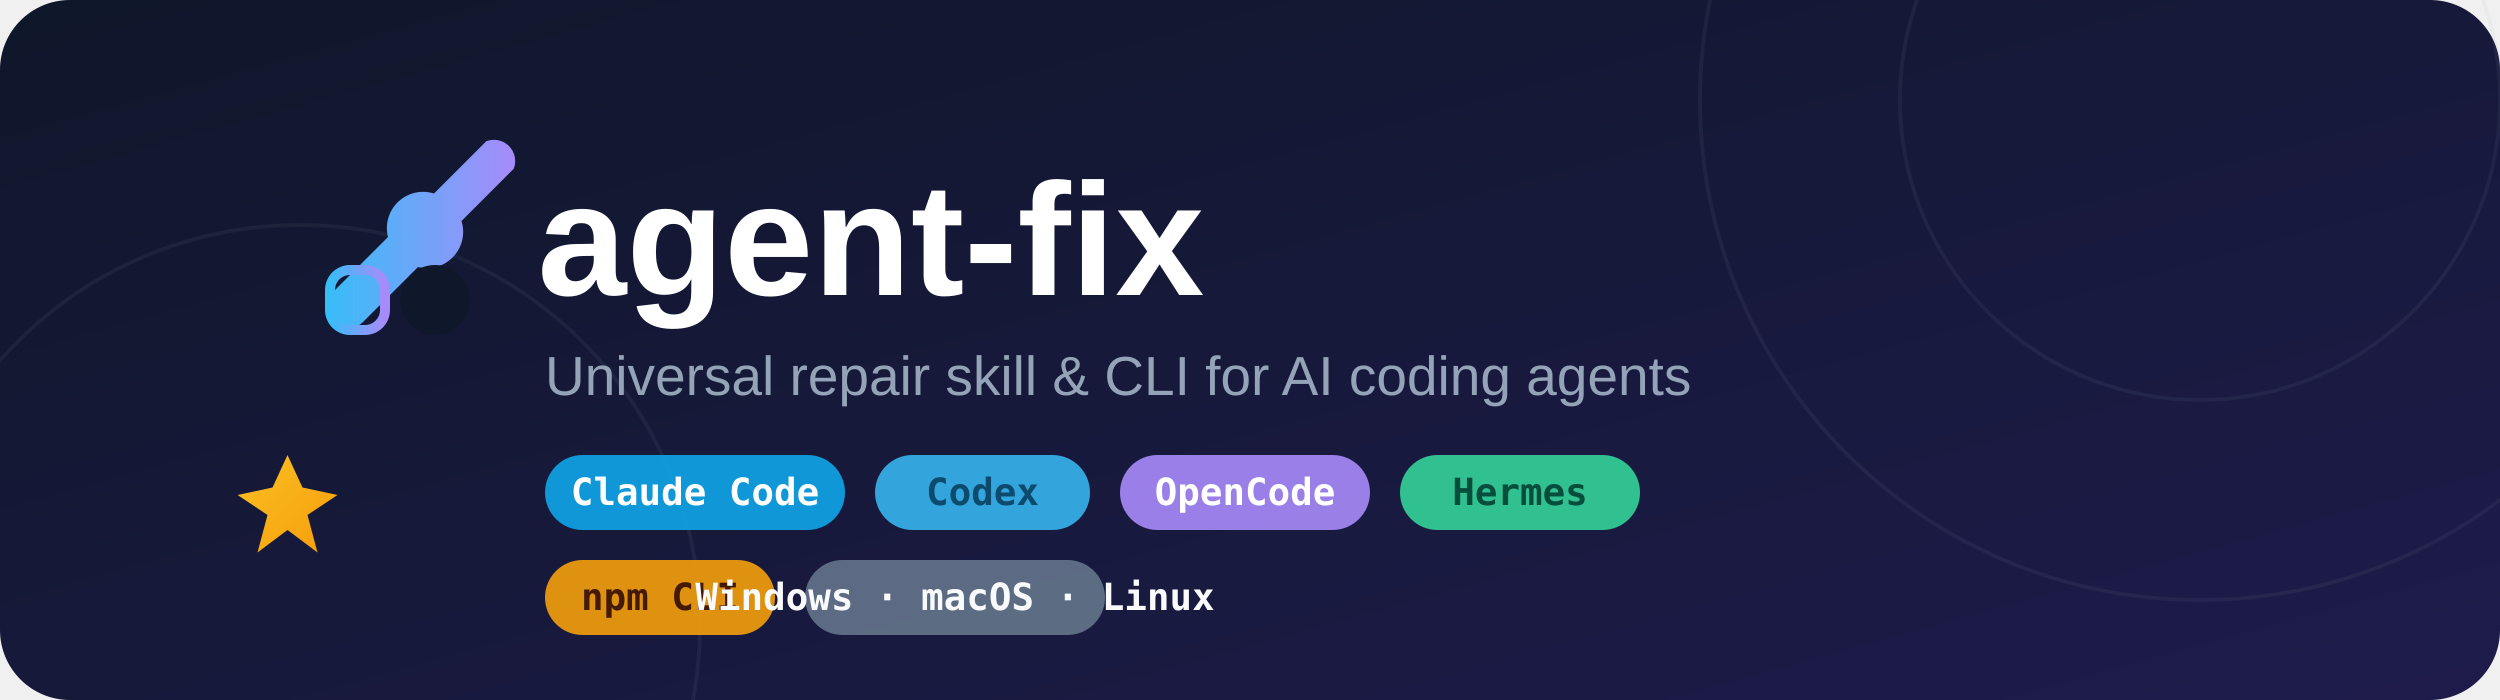
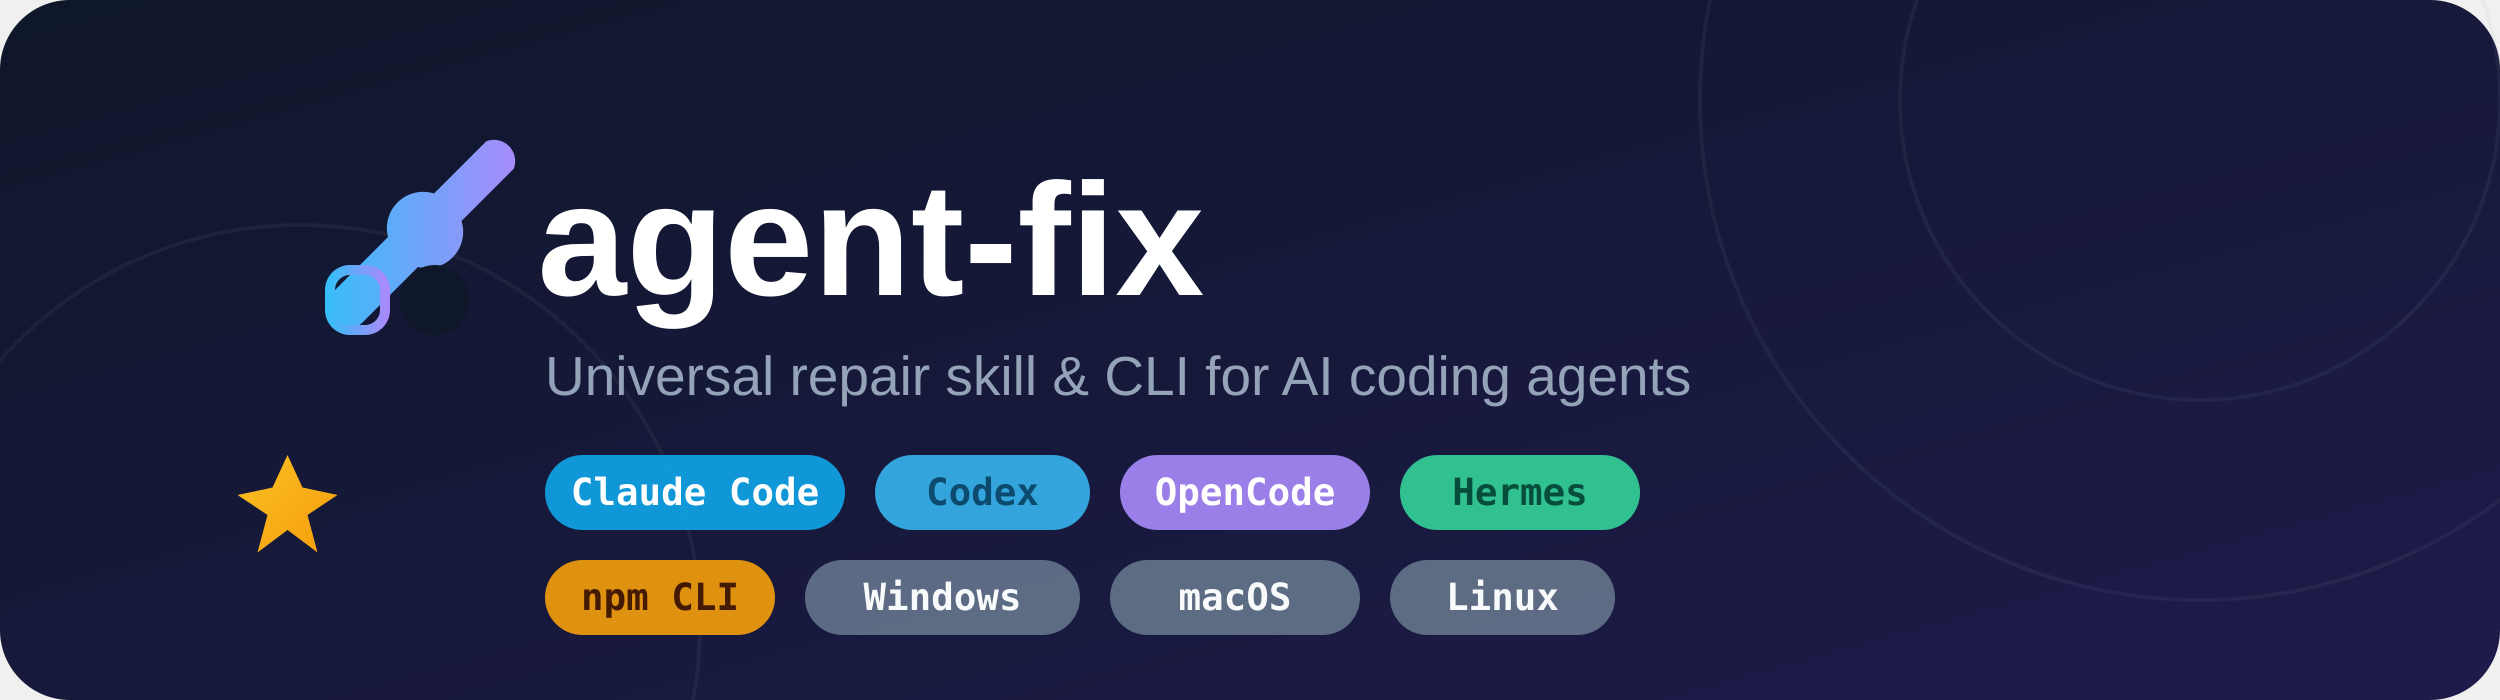
<svg xmlns="http://www.w3.org/2000/svg" width="1000" height="280" viewBox="0 0 1000 280">
  <defs>
    <linearGradient id="bg" x1="0" y1="0" x2="1" y2="1">
      <stop offset="0%" stop-color="#0f172a" />
      <stop offset="100%" stop-color="#1e1b4b" />
    </linearGradient>
    <linearGradient id="accent" x1="0" y1="0" x2="1" y2="0">
      <stop offset="0%" stop-color="#38bdf8" />
      <stop offset="100%" stop-color="#a78bfa" />
    </linearGradient>
    <linearGradient id="spark" x1="0" y1="0" x2="1" y2="1">
      <stop offset="0%" stop-color="#fbbf24" />
      <stop offset="100%" stop-color="#f59e0b" />
    </linearGradient>
  </defs>
  <rect width="1000" height="280" rx="28" fill="url(#bg)" />
  <g opacity="0.08" stroke="#94a3b8" stroke-width="1.5" fill="none">
    <circle cx="880" cy="40" r="120" />
    <circle cx="880" cy="40" r="200" />
    <circle cx="120" cy="250" r="160" />
  </g>
  <g transform="translate(120,52)" fill="url(#accent)">
    <path d="M74.5 4.5 53.6 25.4a14.5 14.5 0 0 0-18.4 17.4L12.9 65.1a8.5 8.5 0 0 0 12 12l22.3-22.3a14.5 14.5 0 0 0 17.4-18.4L85.5 15.5a8.5 8.5 0 0 0-11-11Z" />
    <circle cx="54" cy="68" r="14" fill="#0f172a" />
    <rect x="12" y="56" width="22" height="24" rx="8" fill="none" stroke="url(#accent)" stroke-width="4" />
  </g>
  <g transform="translate(115,200)">
    <path d="M0 -18 L6 -5 L20 -2 L8 6 L12 21 L0 12 L-12 21 L-8 6 L-20 -2 L-6 -5 Z" fill="url(#spark)" />
  </g>
  <text x="215" y="118" font-family="Segoe UI, Arial, sans-serif" font-size="64" font-weight="700" fill="#ffffff">agent-fix</text>
  <text x="218" y="158" font-family="Segoe UI, Arial, sans-serif" font-size="22" fill="#94a3b8">Universal repair skill &amp; CLI for AI coding agents</text>
  <g font-family="Consolas, monospace" font-size="15" font-weight="600">
    <rect x="218" y="182" width="120" height="30" rx="15" fill="#0ea5e9" opacity="0.9" />
    <text x="278" y="202" text-anchor="middle" fill="#ffffff">Claude Code</text>
    <rect x="350" y="182" width="86" height="30" rx="15" fill="#38bdf8" opacity="0.85" />
    <text x="393" y="202" text-anchor="middle" fill="#0c4a6e">Codex</text>
    <rect x="448" y="182" width="100" height="30" rx="15" fill="#a78bfa" opacity="0.9" />
    <text x="498" y="202" text-anchor="middle" fill="#ffffff">OpenCode</text>
    <rect x="560" y="182" width="96" height="30" rx="15" fill="#34d399" opacity="0.9" />
    <text x="608" y="202" text-anchor="middle" fill="#064e3b">Hermes</text>
    <rect x="218" y="224" width="92" height="30" rx="15" fill="#f59e0b" opacity="0.9" />
    <text x="264" y="244" text-anchor="middle" fill="#451a03">npm CLI</text>
-     <rect x="322" y="224" width="120" height="30" rx="15" fill="#64748b" opacity="0.9" />
-     <text x="382" y="244" text-anchor="middle" fill="#f8fafc">Windows · macOS · Linux</text>
+     <rect x="322" y="224" width="110" height="30" rx="15" fill="#64748b" opacity="0.9" />
+     <text x="377" y="244" text-anchor="middle" fill="#f8fafc">Windows</text>
+     <rect x="444" y="224" width="100" height="30" rx="15" fill="#64748b" opacity="0.9" />
+     <text x="494" y="244" text-anchor="middle" fill="#f8fafc">macOS</text>
+     <rect x="556" y="224" width="90" height="30" rx="15" fill="#64748b" opacity="0.9" />
+     <text x="601" y="244" text-anchor="middle" fill="#f8fafc">Linux</text>
  </g>
</svg>
